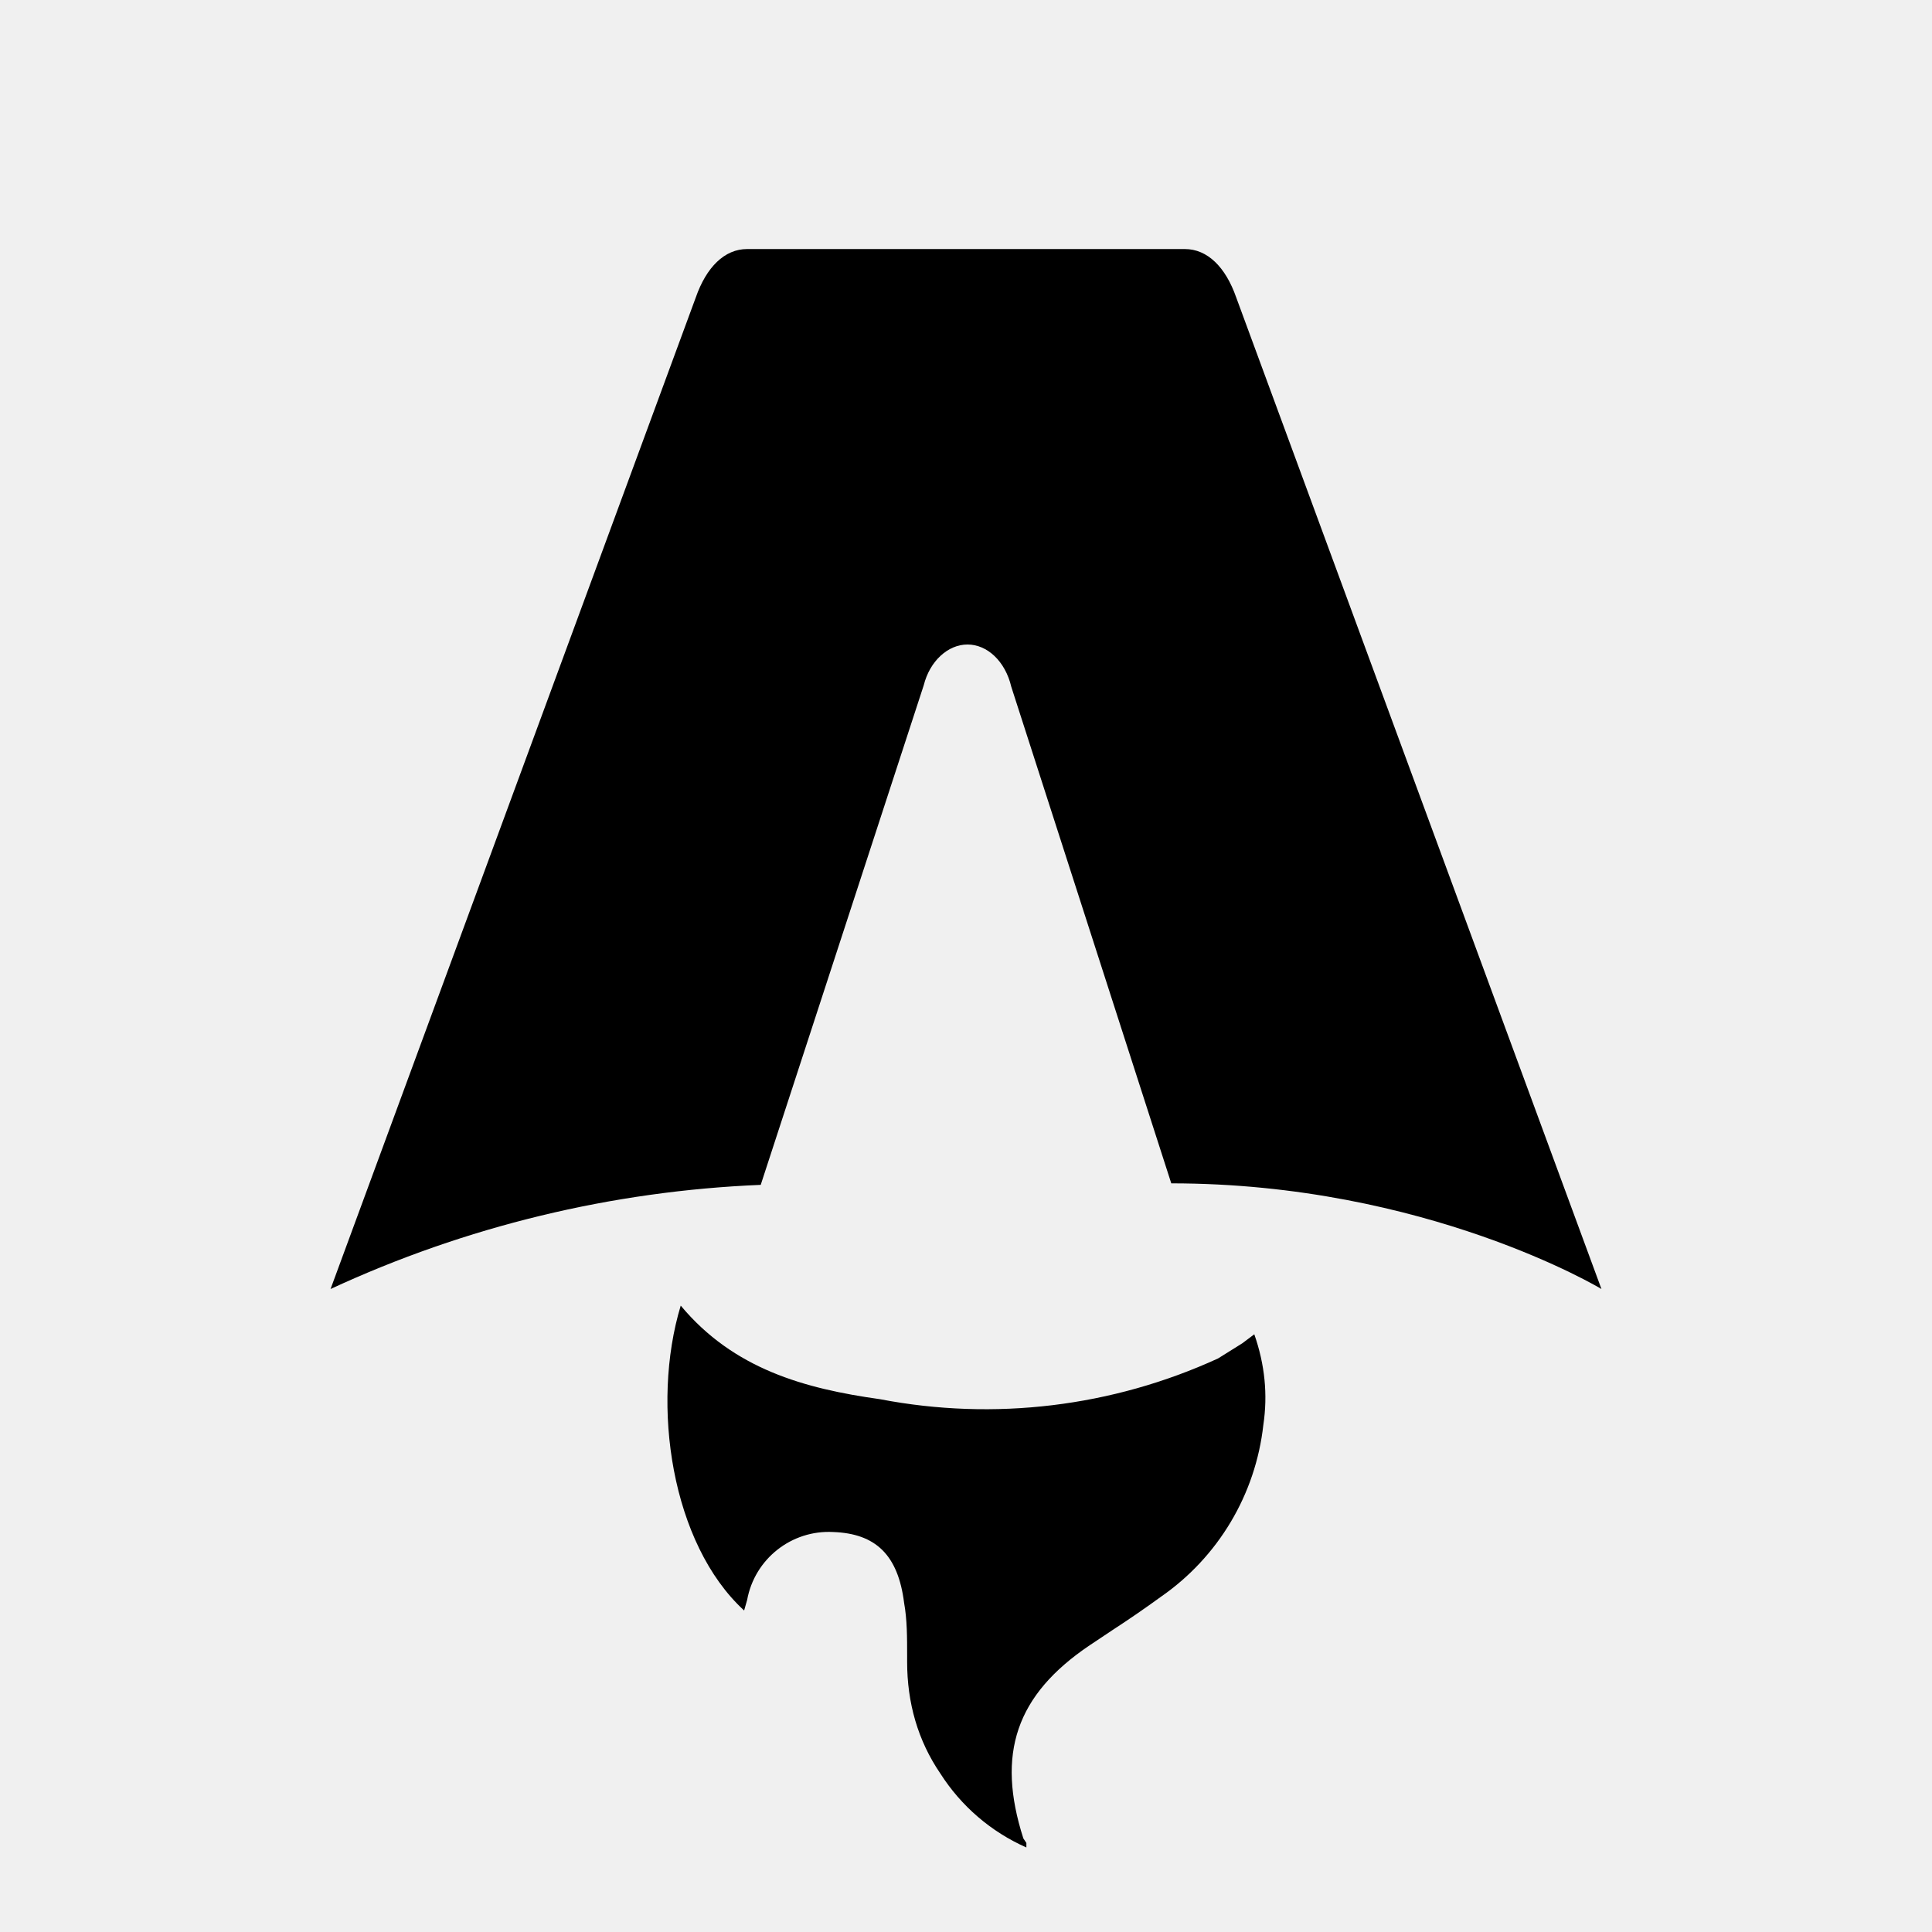
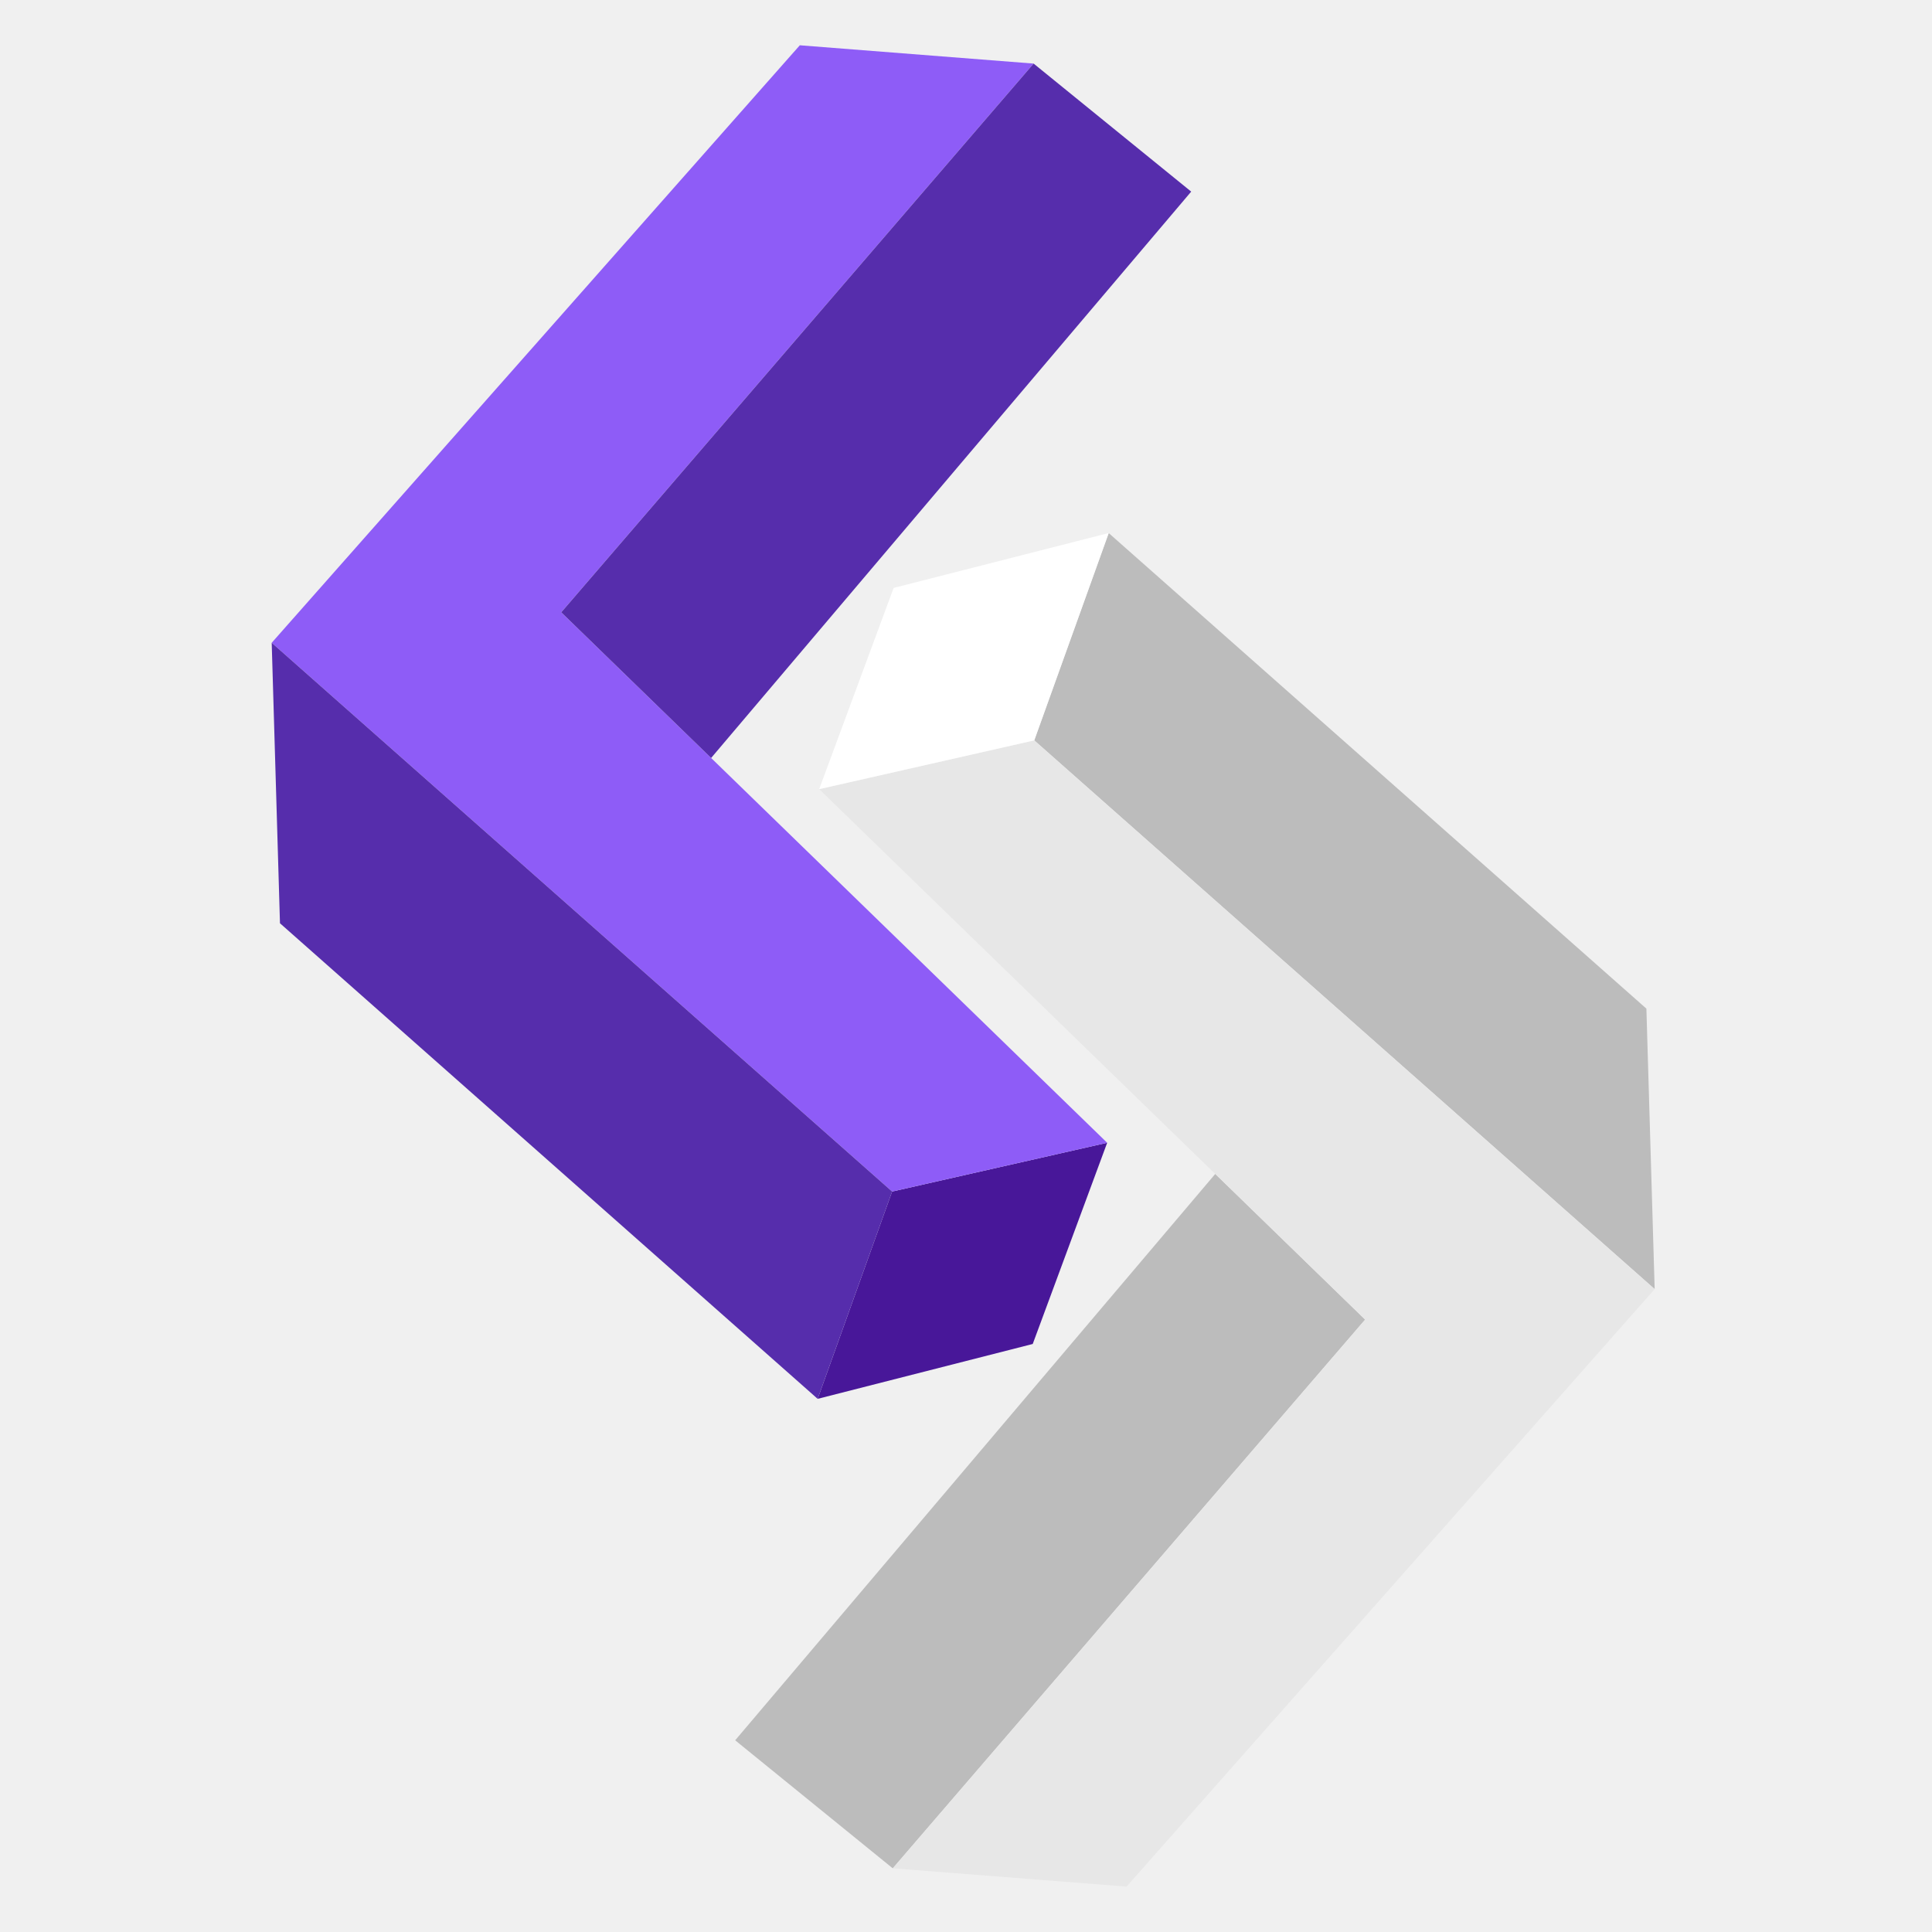
- <svg xmlns="http://www.w3.org/2000/svg" fill="none" viewBox="0 0 128 128">
-   <path d="M50.4 78.5a75.1 75.1 0 0 0-28.5 6.9l24.2-65.7c.7-2 1.9-3.2 3.4-3.2h29c1.5 0 2.7 1.2 3.4 3.2l24.2 65.7s-11.6-7-28.5-7L67 45.5c-.4-1.7-1.6-2.8-2.9-2.8-1.3 0-2.5 1.1-2.9 2.7L50.4 78.5Zm-1.1 28.2Zm-4.2-20.2c-2 6.6-.6 15.8 4.2 20.2a17.5 17.5 0 0 1 .2-.7 5.5 5.5 0 0 1 5.7-4.5c2.8.1 4.3 1.5 4.7 4.7.2 1.1.2 2.3.2 3.5v.4c0 2.7.7 5.2 2.2 7.4a13 13 0 0 0 5.7 4.9v-.3l-.2-.3c-1.8-5.6-.5-9.5 4.4-12.8l1.5-1a73 73 0 0 0 3.2-2.2 16 16 0 0 0 6.8-11.4c.3-2 .1-4-.6-6l-.8.6-1.6 1a37 37 0 0 1-22.4 2.7c-5-.7-9.7-2-13.2-6.2Z" />
-   <style>
-         path { fill: #000; }
-         @media (prefers-color-scheme: dark) {
-             path { fill: #FFF; }
-         }
-     </style>
+ <svg xmlns="http://www.w3.org/2000/svg" width="128" height="128" viewBox="0 0 128 128" fill="none">
+   <path d="M48.707 115.299L59.148 123.782L90.444 87.427L80.513 77.776L48.707 115.299Z" fill="#BCBCBC" />
+   <path d="M109.078 66.825L73.454 35.316L68.522 49.051L109.626 85.407L109.078 66.825Z" fill="#BCBCBC" />
+   <path d="M59.104 78.943L54.172 92.677L68.421 89.042L73.353 75.711L59.104 78.943Z" fill="#481799" />
+   <path d="M37.182 40.568L73.353 75.712L59.104 78.943L18 42.587L52.99 3L68.478 4.212L37.182 40.568Z" fill="#8E5CF7" />
+   <path d="M78.92 12.695L68.479 4.212L37.183 40.568L47.114 50.218L78.92 12.695Z" fill="#562DAC" />
+   <path d="M18.549 61.169L54.172 92.677L59.105 78.943L18.001 42.587L18.549 61.169Z" fill="#562DAC" />
+   <path d="M90.445 87.426L54.273 52.282L68.522 49.05L109.626 85.406L74.636 124.994L59.149 123.782L90.445 87.426Z" fill="#E7E7E7" />
+   <path d="M68.522 49.051L73.455 35.316L59.205 38.952L54.273 52.282L68.522 49.051Z" fill="white" />
</svg>
